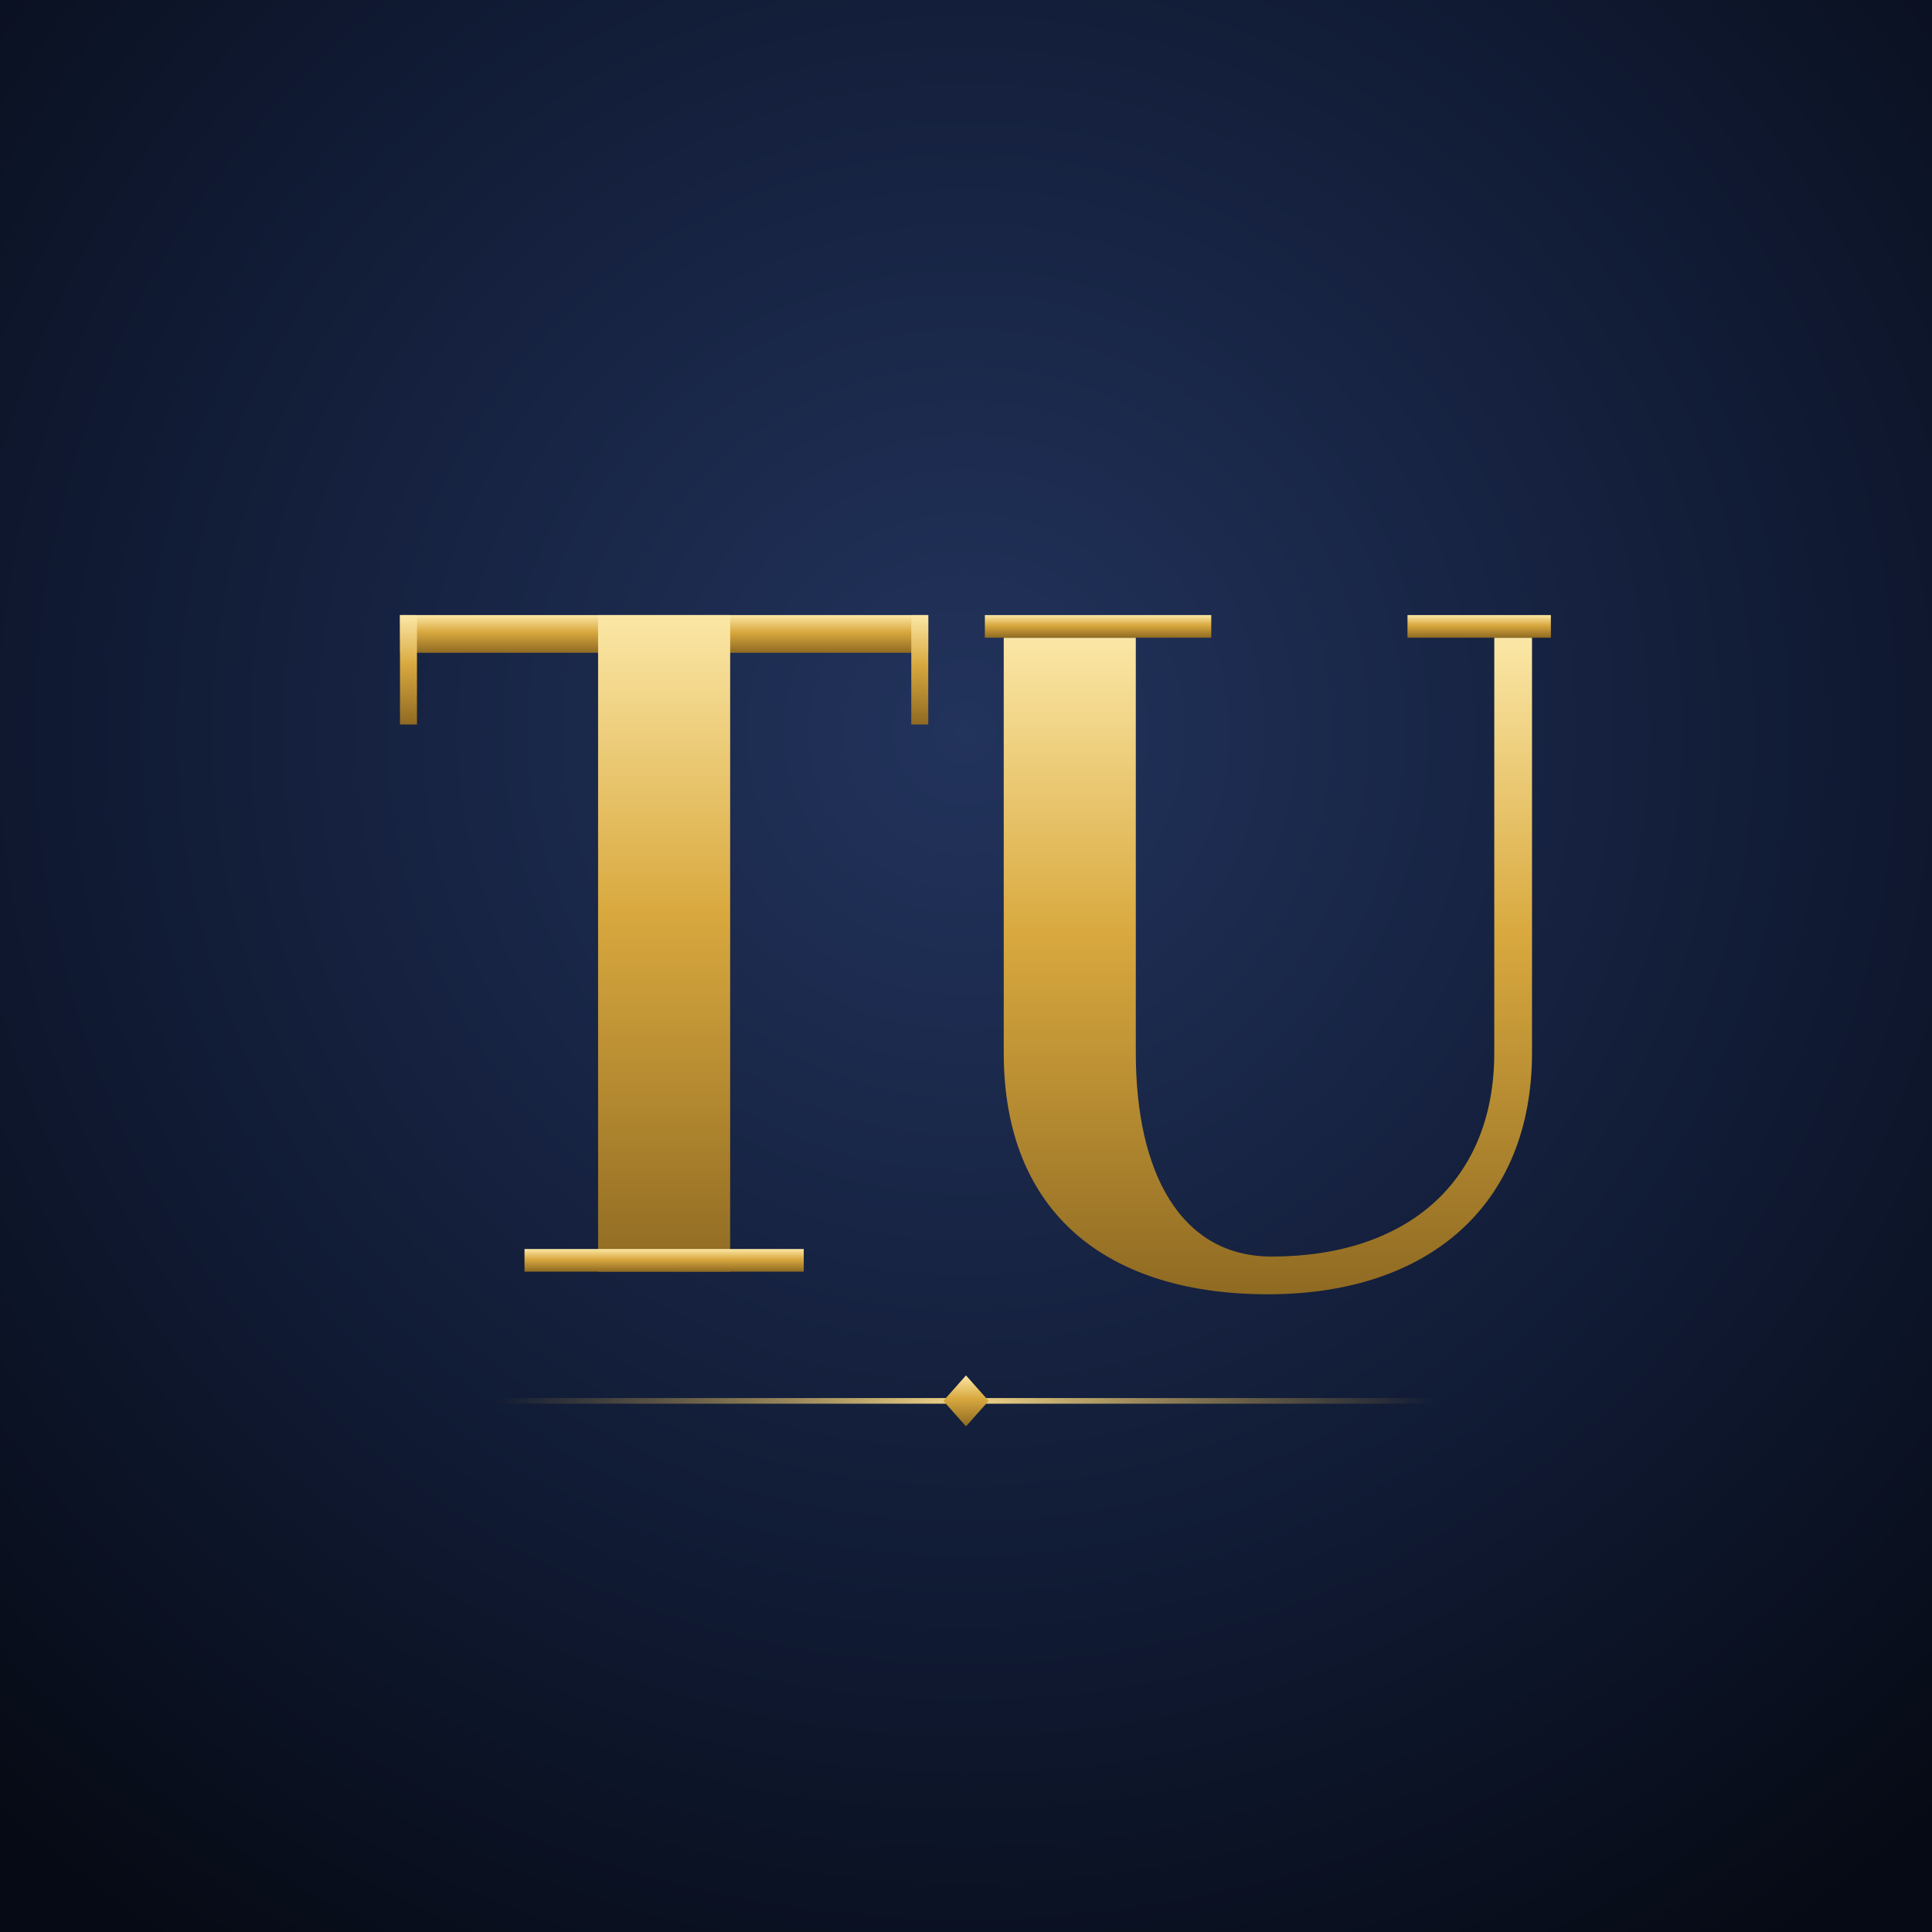
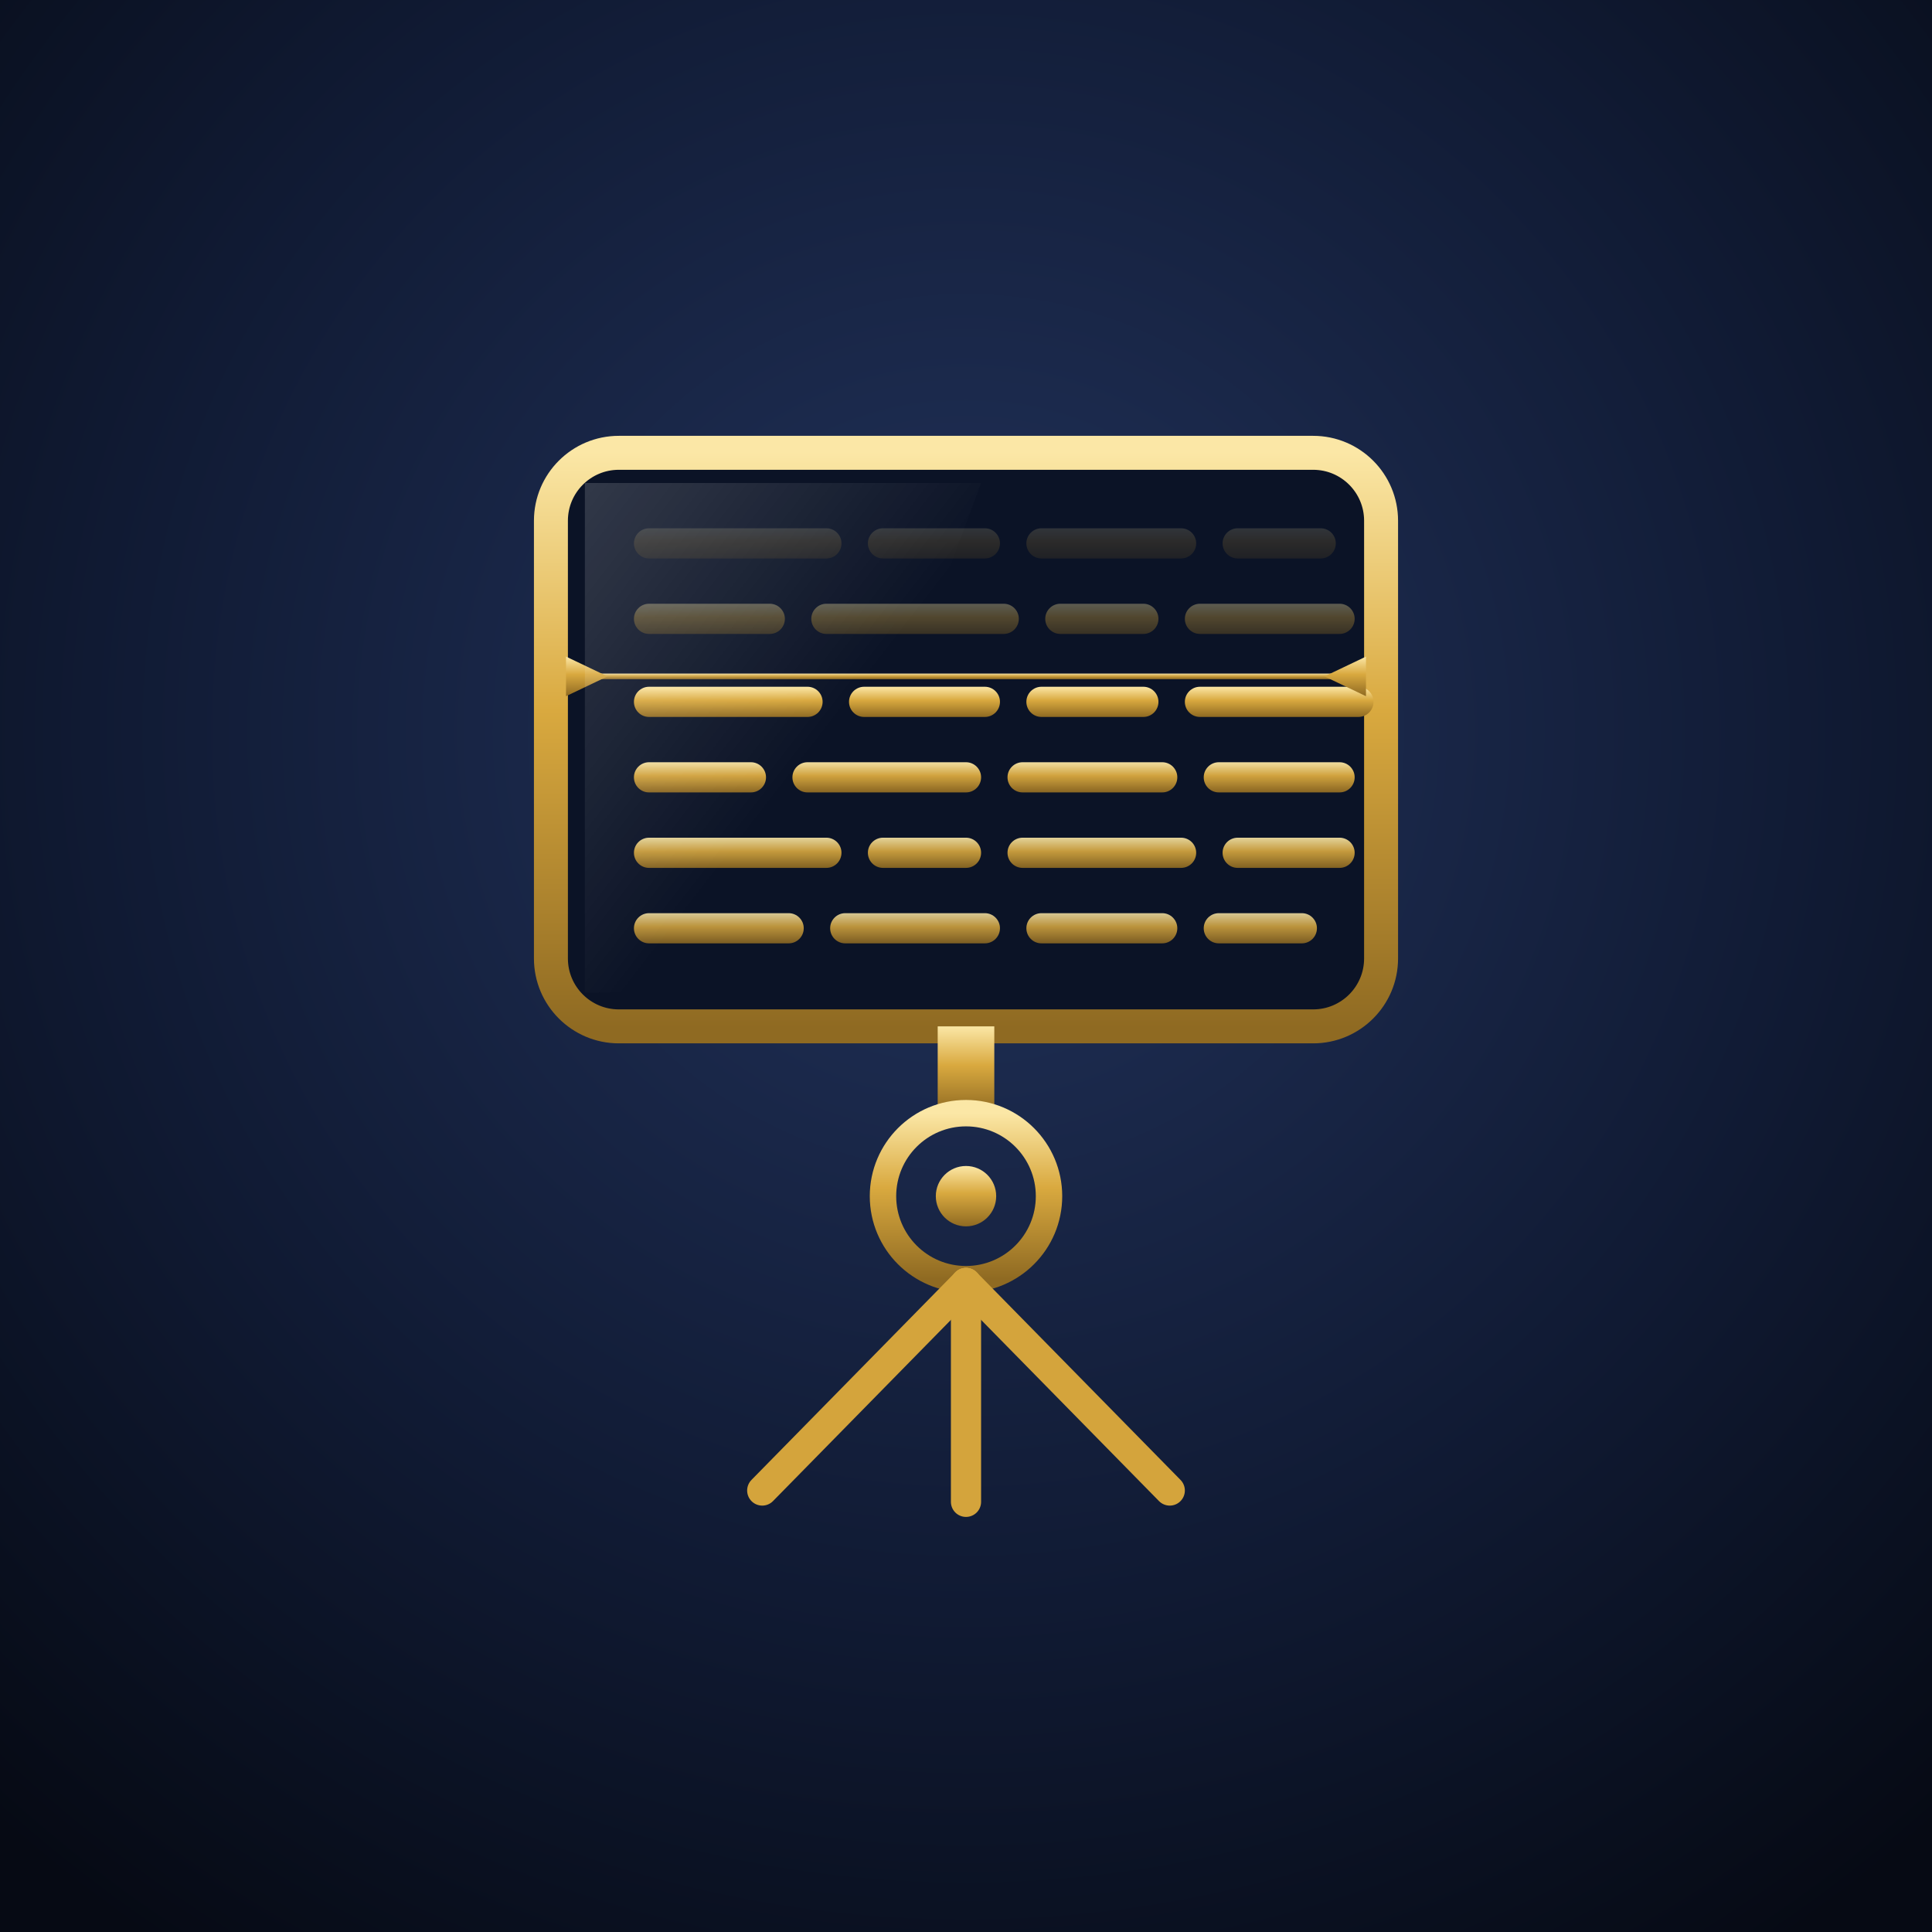
<svg xmlns="http://www.w3.org/2000/svg" viewBox="0 0 1024 1024">
  <defs>
    <linearGradient id="g" x1="0" y1="0" x2="0" y2="1">
      <stop offset="0" stop-color="#fbe7a6" />
      <stop offset=".45" stop-color="#d9a93f" />
      <stop offset="1" stop-color="#8f6a22" />
    </linearGradient>
    <radialGradient id="bg" cx="50%" cy="38%" r="75%">
      <stop offset="0" stop-color="#22335c" />
      <stop offset=".6" stop-color="#101a33" />
      <stop offset="1" stop-color="#060a14" />
    </radialGradient>
    <linearGradient id="gl" x1="0" y1="0" x2="1" y2="0">
      <stop offset="0" stop-color="#d9a93f" stop-opacity="0" />
      <stop offset=".5" stop-color="#f3d78a" />
      <stop offset="1" stop-color="#d9a93f" stop-opacity="0" />
    </linearGradient>
+     <linearGradient id="gl2" x1="0" y1="0" x2="1" y2="1">
+       <stop offset="0" stop-color="#ffffff" stop-opacity=".16" />
+       <stop offset=".55" stop-color="#ffffff" stop-opacity="0" />
+     </linearGradient>
  </defs>
  <rect width="1024" height="1024" fill="url(#bg)" />
-   <g fill="url(#g)">
-     <g transform="translate(212,326)">
-       <rect x="0" y="0" width="280" height="20" />
-       <rect x="0" y="0" width="9" height="58" />
-       <rect x="271" y="0" width="9" height="58" />
-       <rect x="105" y="0" width="70" height="348" />
-       <rect x="66" y="336" width="148" height="12" />
+   <g transform="translate(0,-22)">
+     <g fill="url(#g)">
+       <rect x="292" y="262" width="440" height="304" rx="36" fill="#0b1326" stroke="url(#g)" stroke-width="18" />
+       <rect x="336" y="302" width="110" height="16" rx="8" opacity="0.16" />
+       <rect x="460" y="302" width="70" height="16" rx="8" opacity="0.16" />
+       <rect x="544" y="302" width="90" height="16" rx="8" opacity="0.16" />
+       <rect x="648" y="302" width="60" height="16" rx="8" opacity="0.16" />
+       <rect x="336" y="342" width="80" height="16" rx="8" opacity="0.34" />
+       <rect x="430" y="342" width="110" height="16" rx="8" opacity="0.34" />
+       <rect x="554" y="342" width="60" height="16" rx="8" opacity="0.34" />
+       <rect x="628" y="342" width="90" height="16" rx="8" opacity="0.34" />
+       <rect x="336" y="386" width="100" height="16" rx="8" opacity="1" />
+       <rect x="450" y="386" width="80" height="16" rx="8" opacity="1" />
+       <rect x="544" y="386" width="70" height="16" rx="8" opacity="1" />
+       <rect x="628" y="386" width="100" height="16" rx="8" opacity="1" />
+       <rect x="336" y="426" width="70" height="16" rx="8" opacity="0.95" />
+       <rect x="420" y="426" width="100" height="16" rx="8" opacity="0.95" />
+       <rect x="534" y="426" width="90" height="16" rx="8" opacity="0.95" />
+       <rect x="638" y="426" width="80" height="16" rx="8" opacity="0.95" />
+       <rect x="336" y="466" width="110" height="16" rx="8" opacity="0.9" />
+       <rect x="460" y="466" width="60" height="16" rx="8" opacity="0.9" />
+       <rect x="534" y="466" width="100" height="16" rx="8" opacity="0.9" />
+       <rect x="648" y="466" width="70" height="16" rx="8" opacity="0.9" />
+       <rect x="336" y="506" width="90" height="16" rx="8" opacity="0.85" />
+       <rect x="440" y="506" width="90" height="16" rx="8" opacity="0.85" />
+       <rect x="544" y="506" width="80" height="16" rx="8" opacity="0.85" />
+       <rect x="638" y="506" width="60" height="16" rx="8" opacity="0.85" />
+       <rect x="318" y="379" width="388" height="3" opacity=".95" />
+       <path d="M300,370 L322,380.5 L300,391Z" />
+       <path d="M724,370 L702,380.5 L724,391Z" />
+       <rect x="497" y="566" width="30" height="46" />
+       <circle cx="512" cy="656" r="44" fill="none" stroke="url(#g)" stroke-width="14" />
+       <circle cx="512" cy="656" r="16" />
    </g>
-     <g transform="translate(532,326)">
-       <path d="M0,12V232C0,318 56,360 140,360C226,360 280,312 280,232V12H260V232C260,300 214,340 142,340C94,340 70,296 70,232V12Z" />
-       <rect x="-10" y="0" width="120" height="12" />
-       <rect x="214" y="0" width="76" height="12" />
+     <path d="M310,278 L520,278 L420,548 L310,548Z" fill="url(#gl2)" />
+     <g stroke="#d4a43c" stroke-width="16" stroke-linecap="round" fill="none">
+       <path d="M512,702 L404,812" />
+       <path d="M512,702 L512,818" />
+       <path d="M512,702 L620,812" />
    </g>
  </g>
-   <g>
-     <rect x="262" y="741" width="500" height="3" fill="url(#gl)" />
-     <path d="M512,729 L524,742.5 L512,756 L500,742.5Z" fill="url(#g)" />
-   </g>
</svg>
